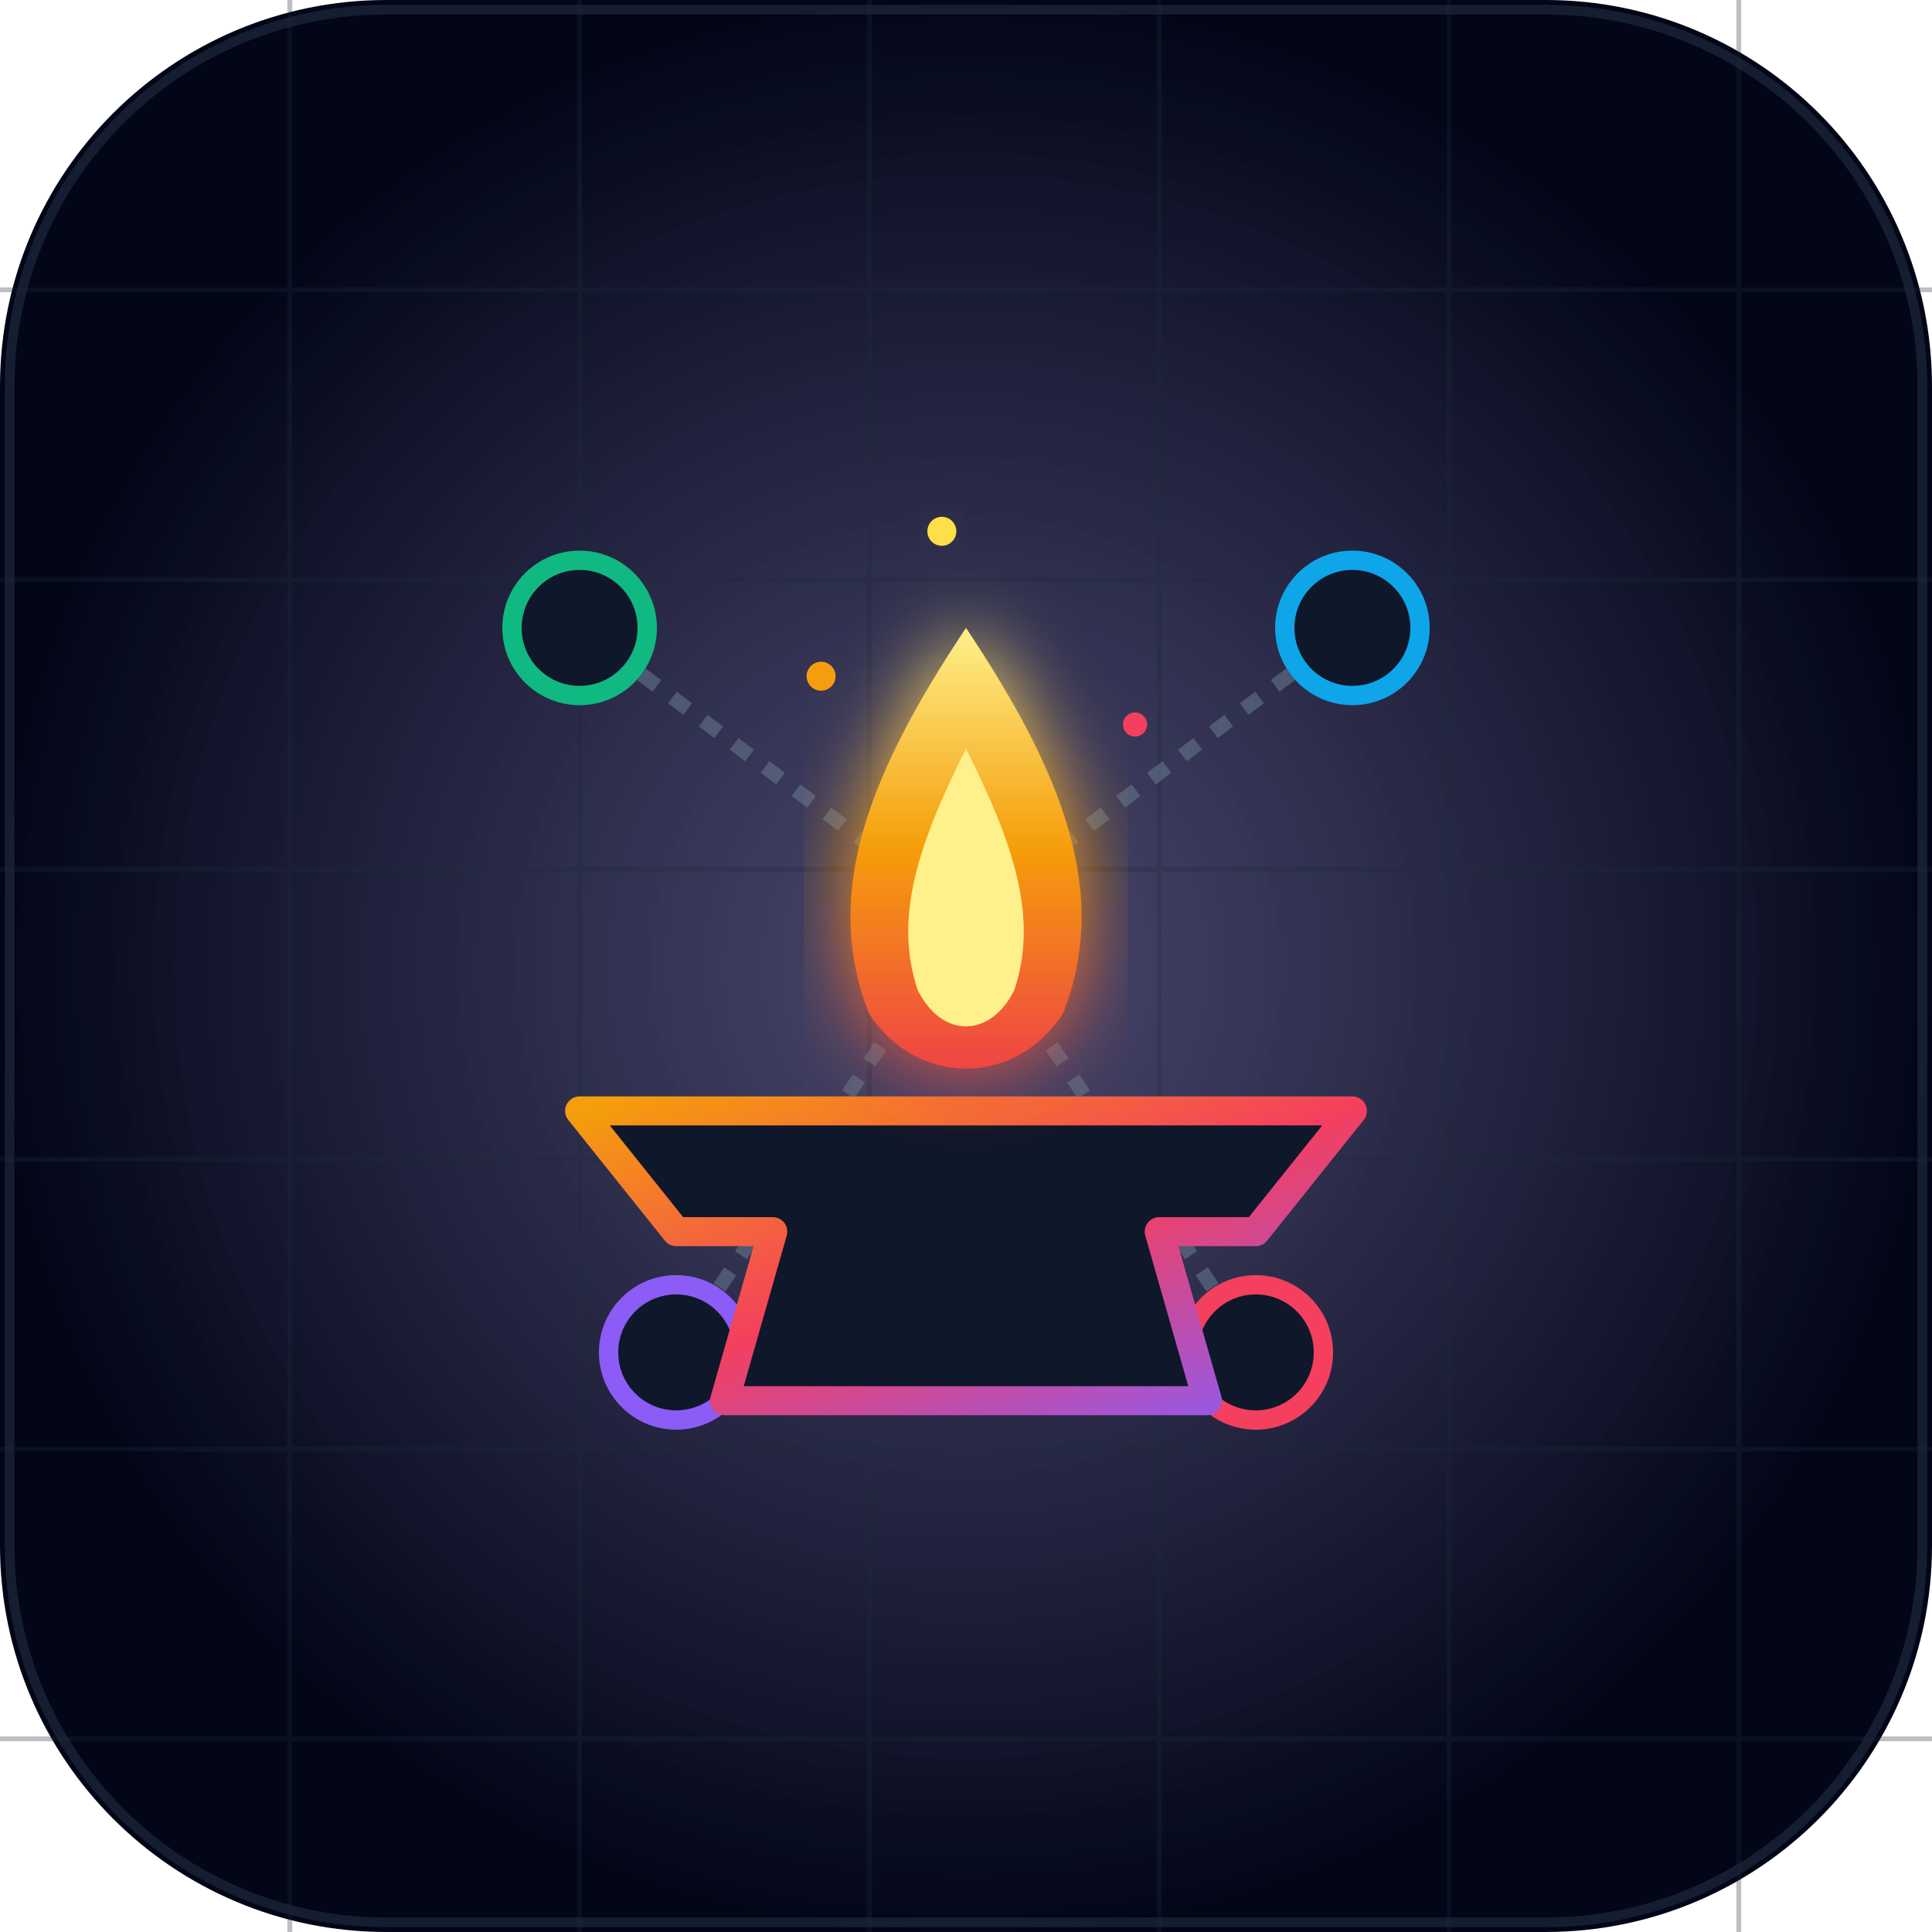
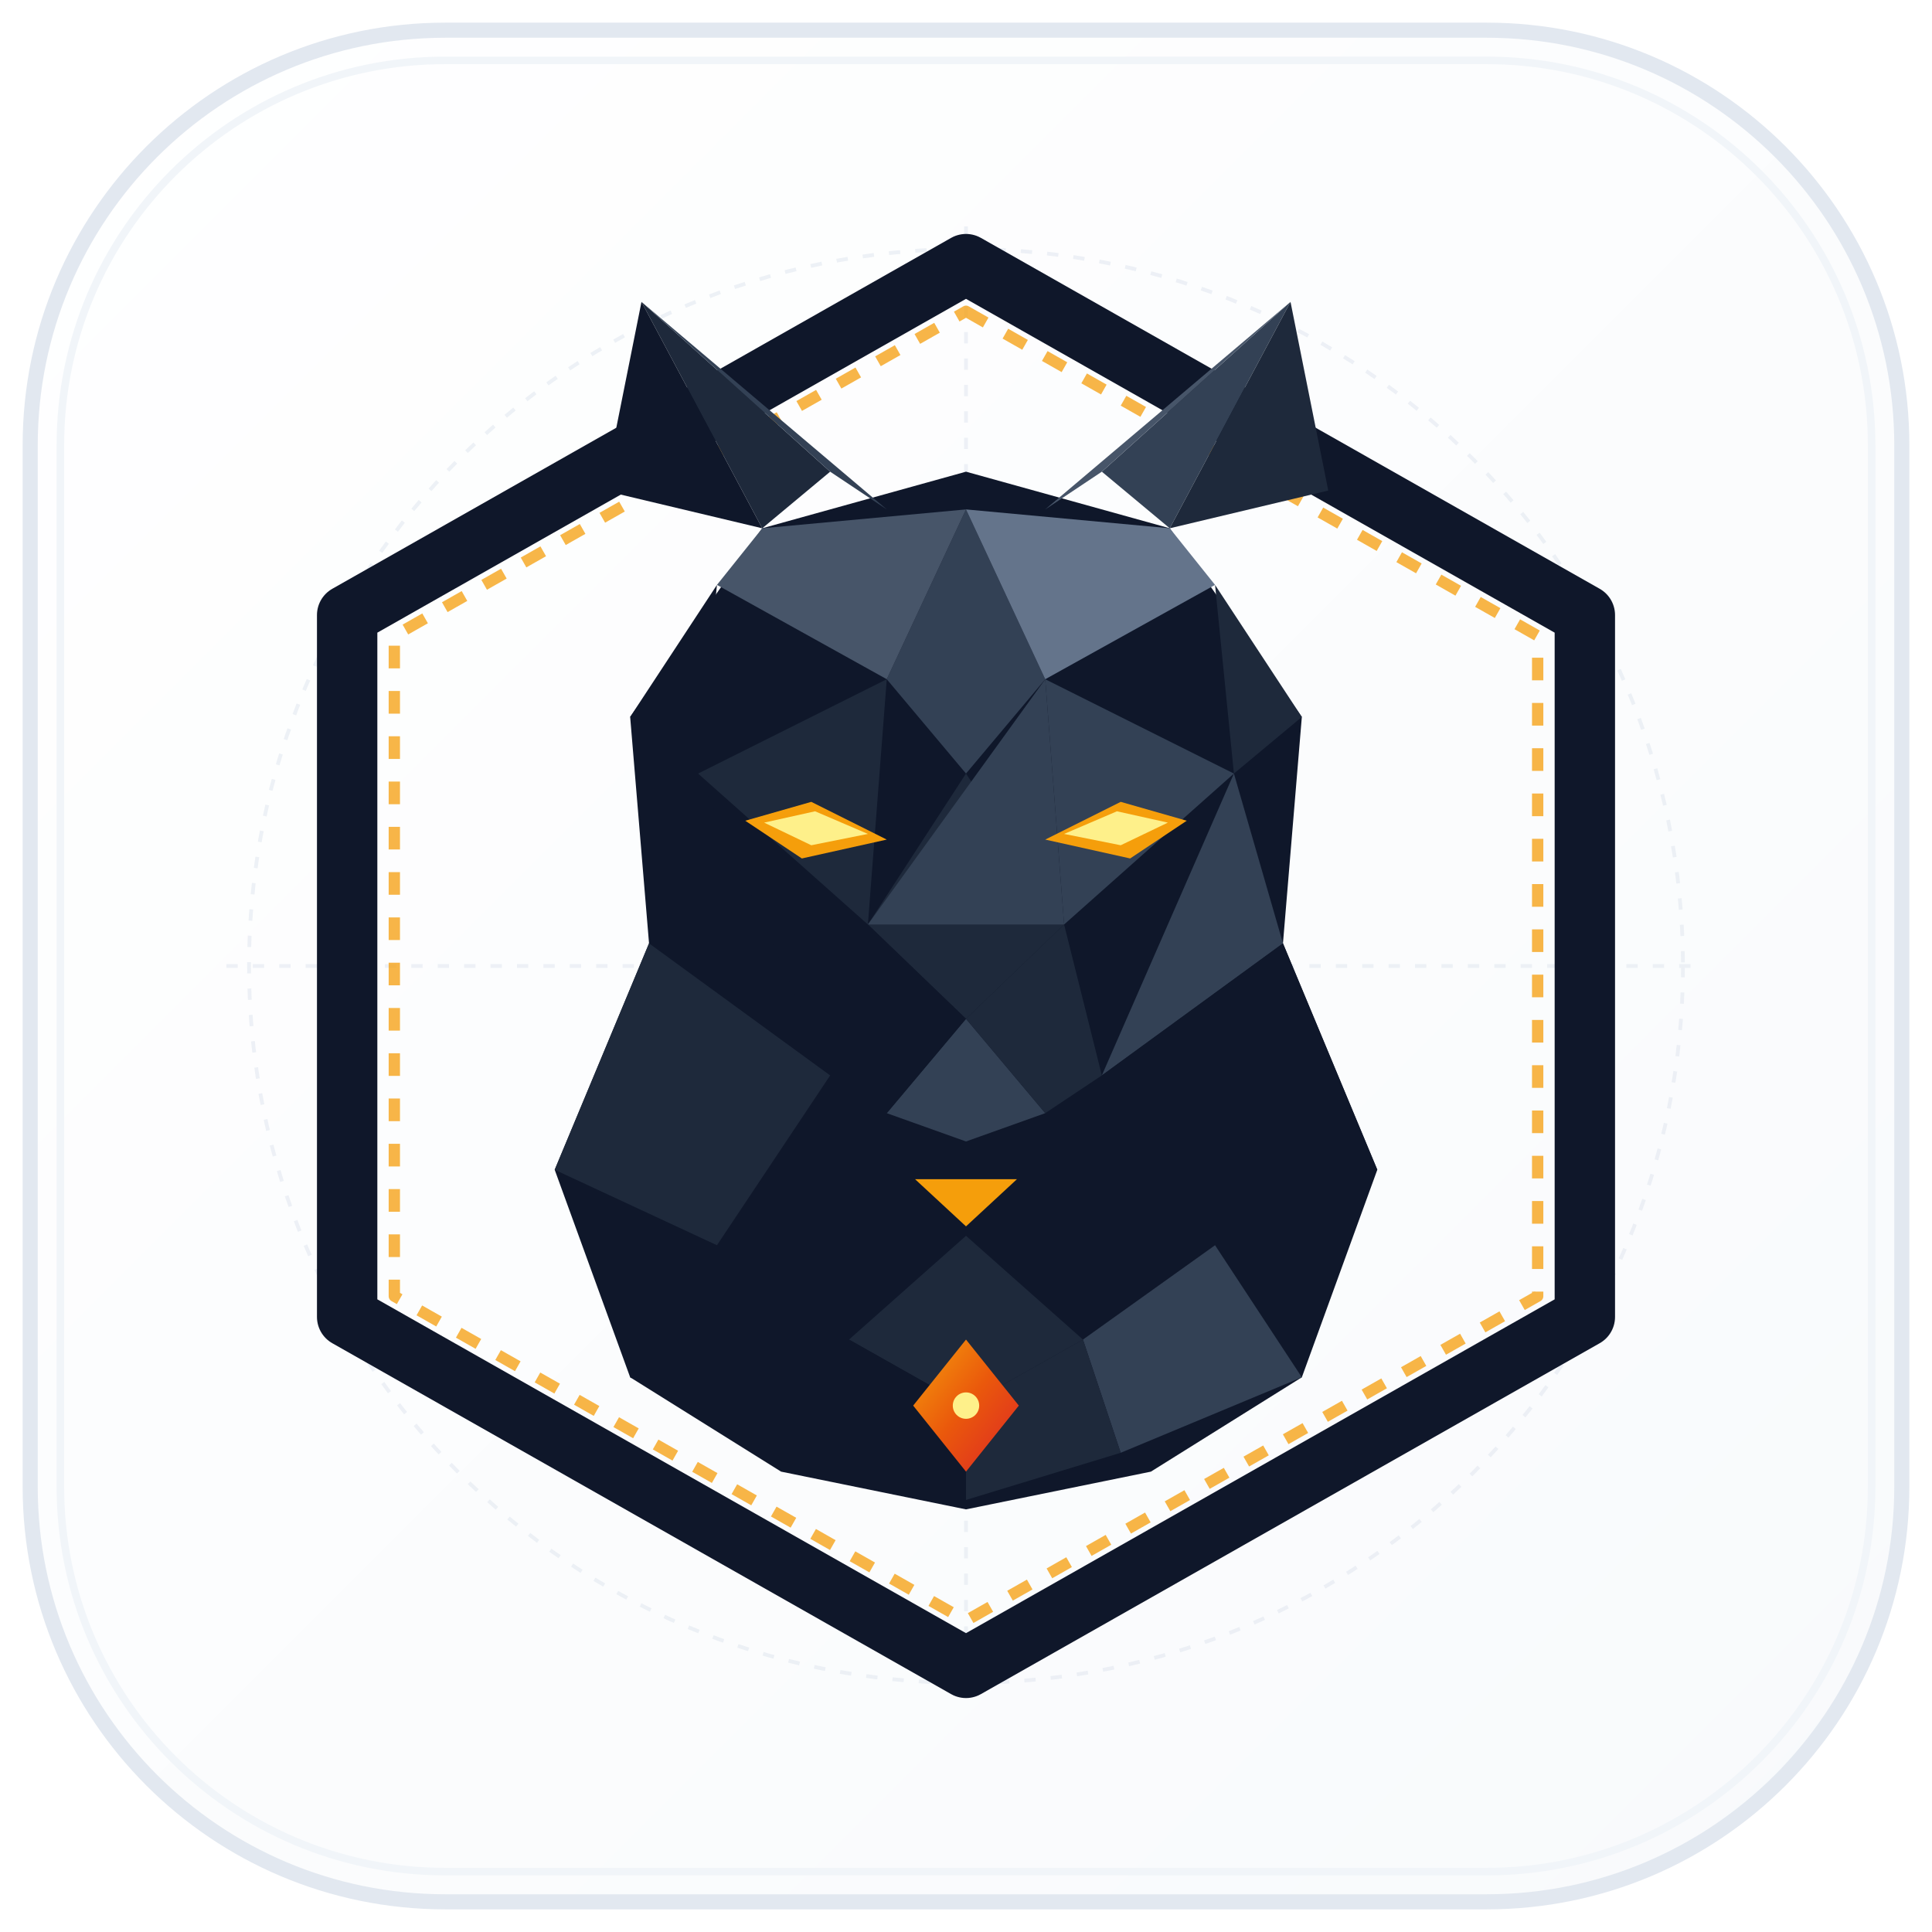
- <svg xmlns="http://www.w3.org/2000/svg" viewBox="0 0 400 400" width="100%" height="100%">
+ <svg xmlns="http://www.w3.org/2000/svg" viewBox="0 0 1024 1024" width="100%" height="100%">
  <defs>
-     <radialGradient id="bgGlow" cx="50%" cy="50%" r="50%">
-       <stop offset="0%" stop-color="#1e1b4b" stop-opacity="0.8" />
-       <stop offset="100%" stop-color="#020617" stop-opacity="1" />
-     </radialGradient>
-     <linearGradient id="forgeGradient" x1="0%" y1="0%" x2="100%" y2="100%">
+     <linearGradient id="sqGrad" x1="0%" y1="0%" x2="100%" y2="100%">
+       <stop offset="0%" stop-color="#ffffff" />
+       <stop offset="100%" stop-color="#f8fafc" />
+     </linearGradient>
+     <linearGradient id="amberForge" x1="0%" y1="0%" x2="100%" y2="100%">
      <stop offset="0%" stop-color="#f59e0b" />
-       <stop offset="50%" stop-color="#f43f5e" />
-       <stop offset="100%" stop-color="#8b5cf6" />
+       <stop offset="50%" stop-color="#ea580c" />
+       <stop offset="100%" stop-color="#dc2626" />
    </linearGradient>
-     <linearGradient id="flameGrad" x1="0%" y1="100%" x2="0%" y2="0%">
-       <stop offset="0%" stop-color="#ef4444" />
-       <stop offset="50%" stop-color="#f59e0b" />
-       <stop offset="100%" stop-color="#fef08a" />
+     <linearGradient id="slateLight" x1="0%" y1="0%" x2="0%" y2="100%">
+       <stop offset="0%" stop-color="#475569" />
+       <stop offset="100%" stop-color="#334155" />
    </linearGradient>
-     <filter id="glow" x="-20%" y="-20%" width="140%" height="140%">
-       <feGaussianBlur stdDeviation="8" result="blur" />
-       <feComposite in="SourceGraphic" in2="blur" operator="over" />
-     </filter>
+     <linearGradient id="slateDark" x1="0%" y1="0%" x2="0%" y2="100%">
+       <stop offset="0%" stop-color="#1e293b" />
+       <stop offset="100%" stop-color="#0f172a" />
+     </linearGradient>
  </defs>
-   <rect width="400" height="400" rx="80" fill="url(#bgGlow)" />
-   <rect width="396" height="396" x="2" y="2" rx="78" fill="none" stroke="#334155" stroke-width="2" stroke-opacity="0.4" />
-   <path d="M 60,0 L 60,400 M 120,0 L 120,400 M 180,0 L 180,400 M 240,0 L 240,400 M 300,0 L 300,400 M 360,0 L 360,400            M 0,60 L 400,60 M 0,120 L 400,120 M 0,180 L 400,180 M 0,240 L 400,240 M 0,300 L 400,300 M 0,360 L 400,360" stroke="#1e293b" stroke-width="1" stroke-opacity="0.3" />
-   <g stroke="#64748b" stroke-width="3" stroke-dasharray="4,4" opacity="0.6">
-     <line x1="120" y1="130" x2="200" y2="190" />
-     <line x1="280" y1="130" x2="200" y2="190" />
-     <line x1="200" y1="190" x2="140" y2="280" />
-     <line x1="200" y1="190" x2="260" y2="280" />
+   <rect x="16" y="16" width="992" height="992" rx="220" fill="url(#sqGrad)" stroke="#e2e8f0" stroke-width="8" />
+   <rect x="32" y="32" width="960" height="960" rx="204" fill="none" stroke="#f1f5f9" stroke-width="4" />
+   <g stroke="#e2e8f0" stroke-width="2" stroke-dasharray="6,8" opacity="0.6">
+     <line x1="512" y1="120" x2="512" y2="904" />
+     <line x1="120" y1="512" x2="904" y2="512" />
+     <circle cx="512" cy="512" r="380" fill="none" />
  </g>
-   <circle cx="120" cy="130" r="14" fill="#0f172a" stroke="#10b981" stroke-width="4" />
-   <circle cx="280" cy="130" r="14" fill="#0f172a" stroke="#0ea5e9" stroke-width="4" />
-   <circle cx="140" cy="280" r="14" fill="#0f172a" stroke="#8b5cf6" stroke-width="4" />
-   <circle cx="260" cy="280" r="14" fill="#0f172a" stroke="#f43f5e" stroke-width="4" />
-   <path d="M 120 230 L 280 230 L 260 255 L 240 255 L 250 290 L 150 290 L 160 255 L 140 255 Z" fill="#0f172a" stroke="url(#forgeGradient)" stroke-width="6" stroke-linejoin="round" />
-   <path d="M 200 130 C 180 160 170 185 180 210 C 190 225 210 225 220 210 C 230 185 220 160 200 130 Z" fill="url(#flameGrad)" filter="url(#glow)" />
-   <path d="M 200 155 C 190 175 185 190 190 205 C 195 215 205 215 210 205 C 215 190 210 175 200 155 Z" fill="#fef08a" />
-   <circle cx="170" cy="140" r="3" fill="#f59e0b" filter="url(#glow)" />
-   <circle cx="235" cy="150" r="2.5" fill="#f43f5e" filter="url(#glow)" />
-   <circle cx="195" cy="110" r="3" fill="#fde047" filter="url(#glow)" />
+   <polygon points="512,140 840,326 840,698 512,884 184,698 184,326" fill="none" stroke="#0f172a" stroke-width="32" stroke-linejoin="round" />
+   <polygon points="512,165 815,337 815,687 512,859 209,687 209,337" fill="none" stroke="#f59e0b" stroke-width="6" stroke-dasharray="12,12" stroke-linejoin="round" opacity="0.75" />
+   <path d="M 512 250            L 620 280 L 690 380 L 680 500 L 730 620 L 690 730 L 610 780 L 512 800            L 414 780 L 334 730 L 294 620 L 344 500 L 334 380 L 404 280 Z" fill="#0f172a" />
+   <polygon points="512,270 470,360 512,410 554,360" fill="#334155" />
+   <polygon points="512,410 460,490 512,540 564,490" fill="#1e293b" />
+   <polygon points="470,360 380,310 404,280 512,270" fill="#475569" />
+   <polygon points="470,360 370,410 460,490" fill="#1e293b" />
+   <polygon points="380,310 334,380 370,410" fill="#0f172a" />
+   <polygon points="554,360 512,270 620,280 644,310" fill="#64748b" />
+   <polygon points="554,360 460,490 564,490" fill="#334155" />
+   <polygon points="554,360 564,490 654,410" fill="#334155" />
+   <polygon points="644,310 654,410 690,380" fill="#1e293b" />
+   <polygon points="404,280 340,160 440,250" fill="#1e293b" />
+   <polygon points="440,250 340,160 470,270" fill="#334155" />
+   <polygon points="340,160 320,260 404,280" fill="#0f172a" />
+   <polygon points="620,280 584,250 684,160" fill="#334155" />
+   <polygon points="584,250 554,270 684,160" fill="#475569" />
+   <polygon points="620,280 684,160 704,260" fill="#1e293b" />
+   <polygon points="430,425 470,445 425,455 395,435" fill="#f59e0b" />
+   <polygon points="432,430 460,442 430,448 405,436" fill="#fef08a" />
+   <polygon points="594,425 629,435 599,455 554,445" fill="#f59e0b" />
+   <polygon points="592,430 619,436 594,448 564,442" fill="#fef08a" />
+   <polygon points="512,540 470,590 512,640 554,590" fill="#334155" />
+   <polygon points="460,490 440,570 470,590 512,540" fill="#0f172a" />
+   <polygon points="564,490 512,540 554,590 584,570" fill="#1e293b" />
+   <polygon points="370,410 344,500 440,570" fill="#0f172a" />
+   <polygon points="344,500 294,620 380,660 440,570" fill="#1e293b" />
+   <polygon points="654,410 584,570 680,500" fill="#334155" />
+   <polygon points="680,500 584,570 644,660 730,620" fill="#0f172a" />
+   <polygon points="470,590 480,640 512,655 544,640 554,590 512,605" fill="#0f172a" />
+   <polygon points="485,625 512,650 539,625" fill="#f59e0b" />
+   <polygon points="512,655 450,710 512,745 574,710" fill="#1e293b" />
+   <polygon points="380,660 450,710 430,770 334,730" fill="#0f172a" />
+   <polygon points="644,660 574,710 594,770 690,730" fill="#334155" />
+   <polygon points="450,710 512,745 512,795 430,770" fill="#0f172a" />
+   <polygon points="574,710 512,745 512,795 594,770" fill="#1e293b" />
+   <polygon points="512,710 540,745 512,780 484,745" fill="url(#amberForge)" />
+   <circle cx="512" cy="745" r="7" fill="#fef08a" />
</svg>
